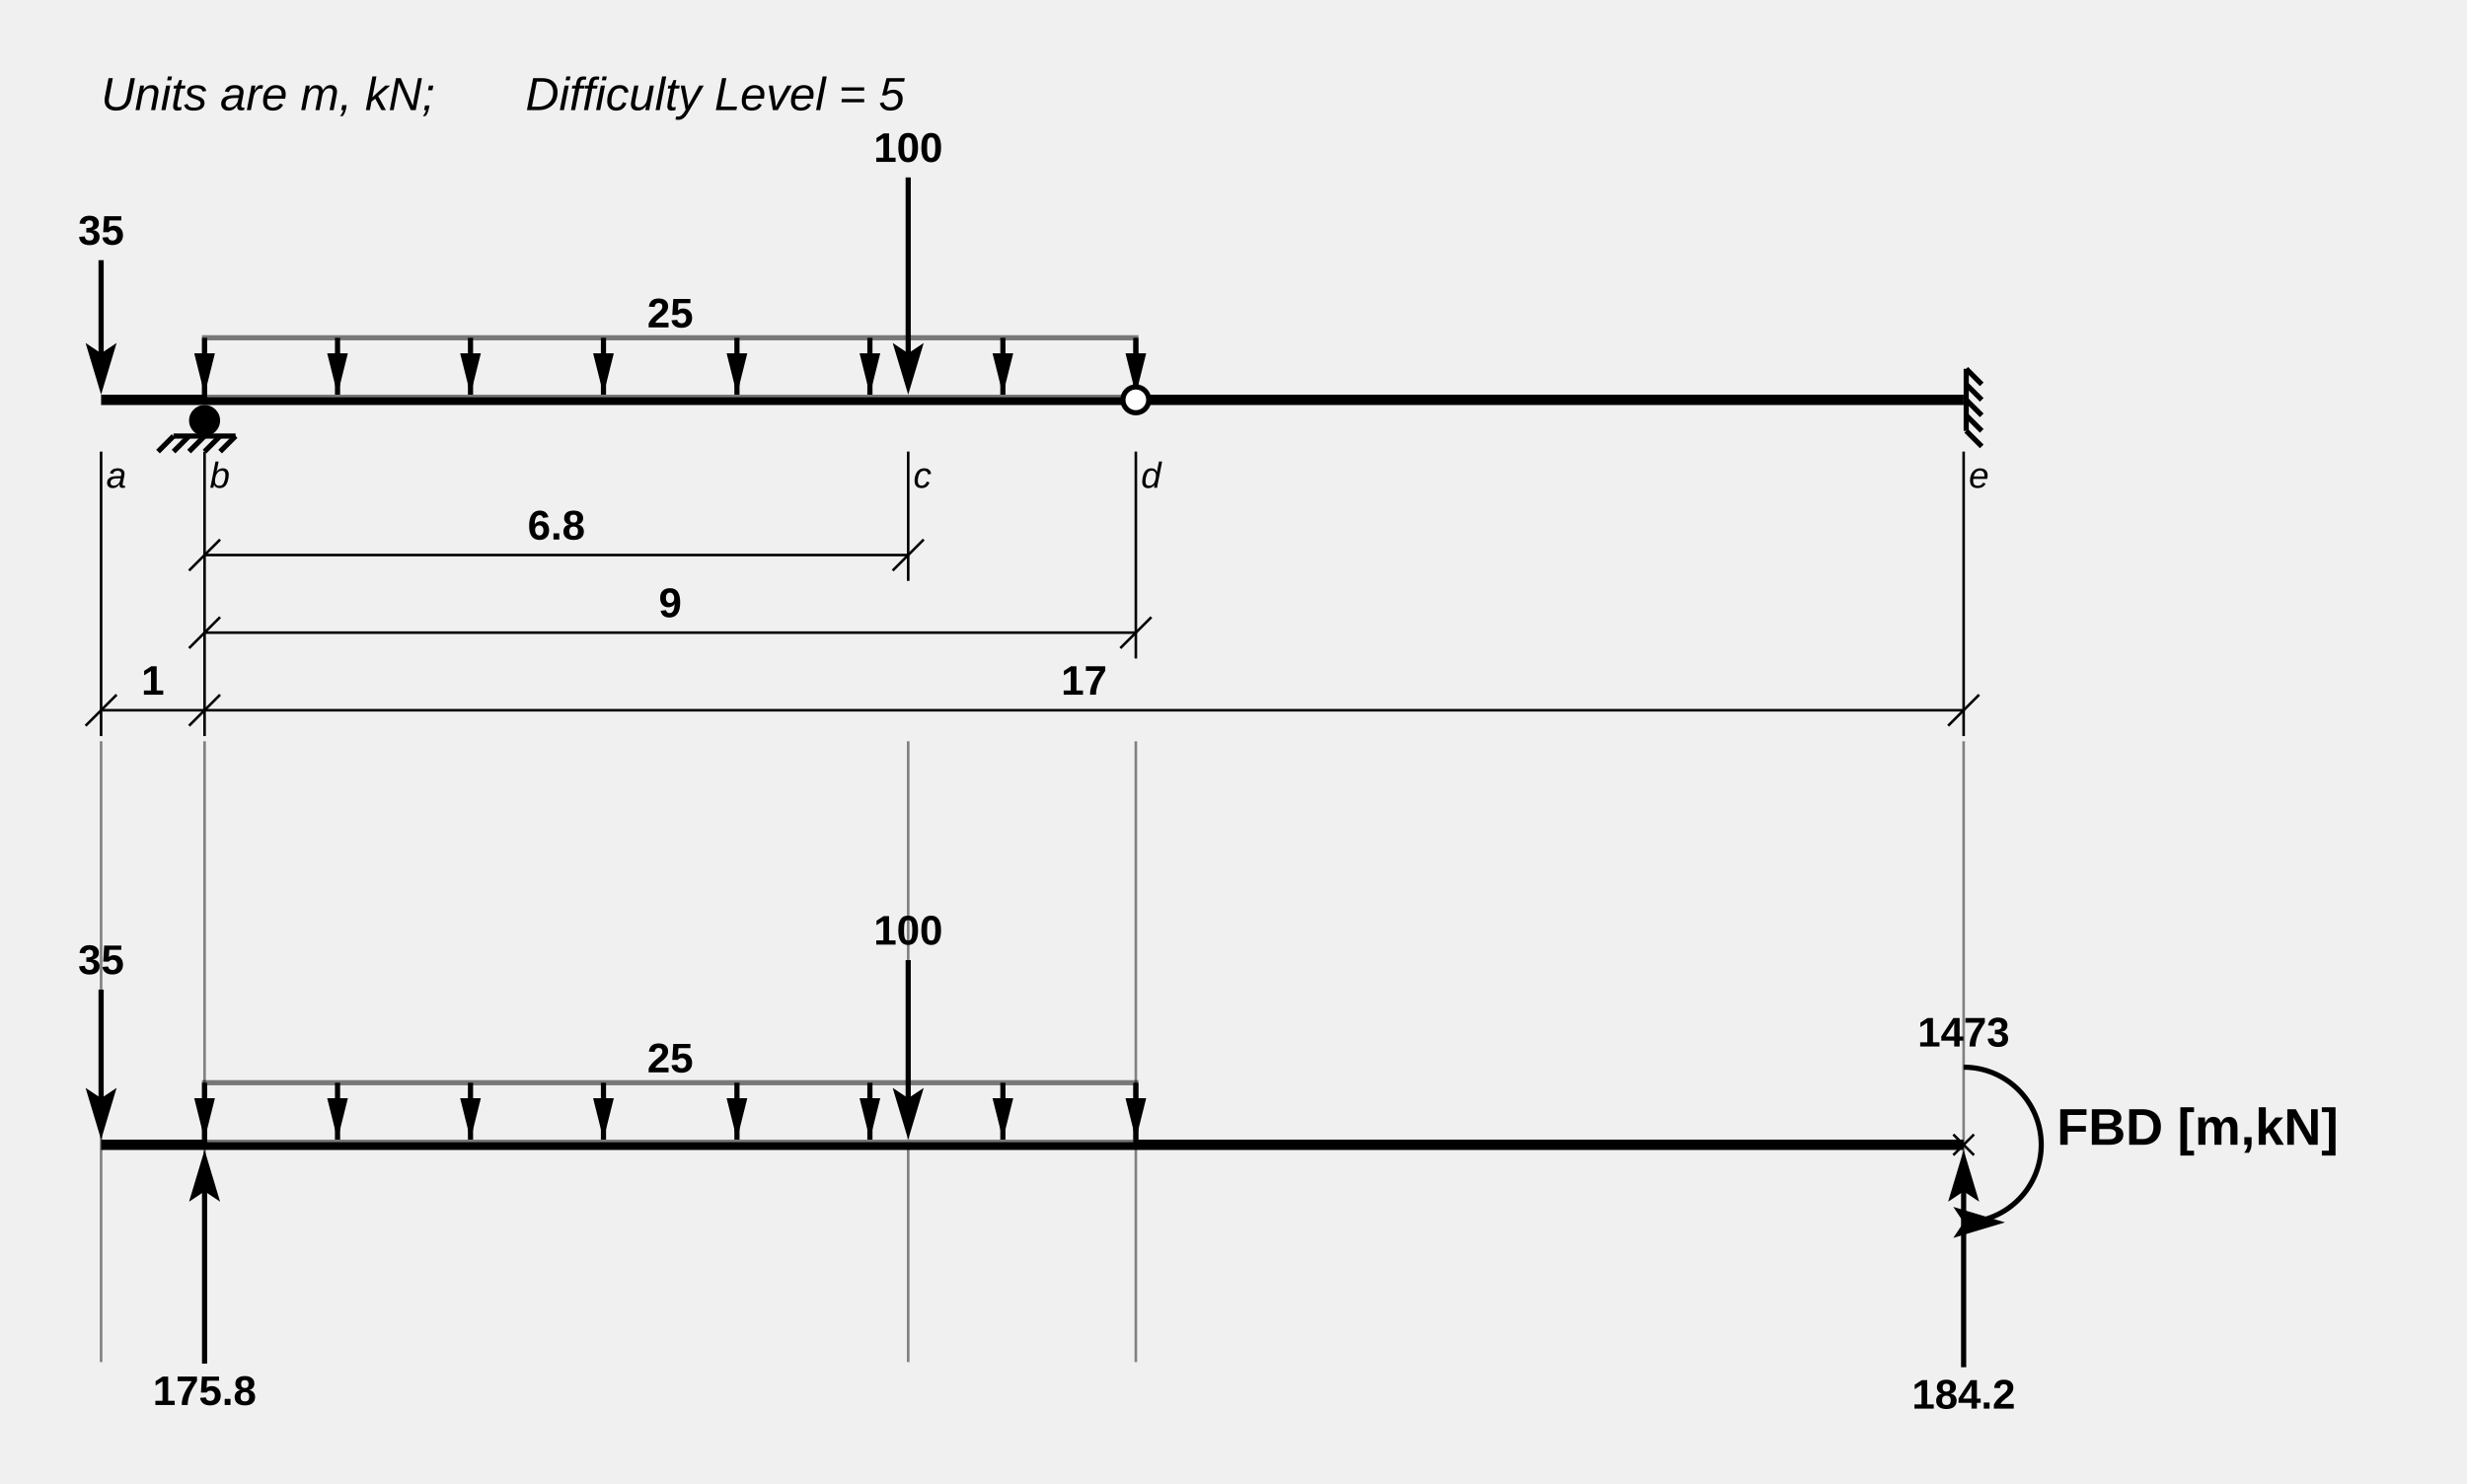
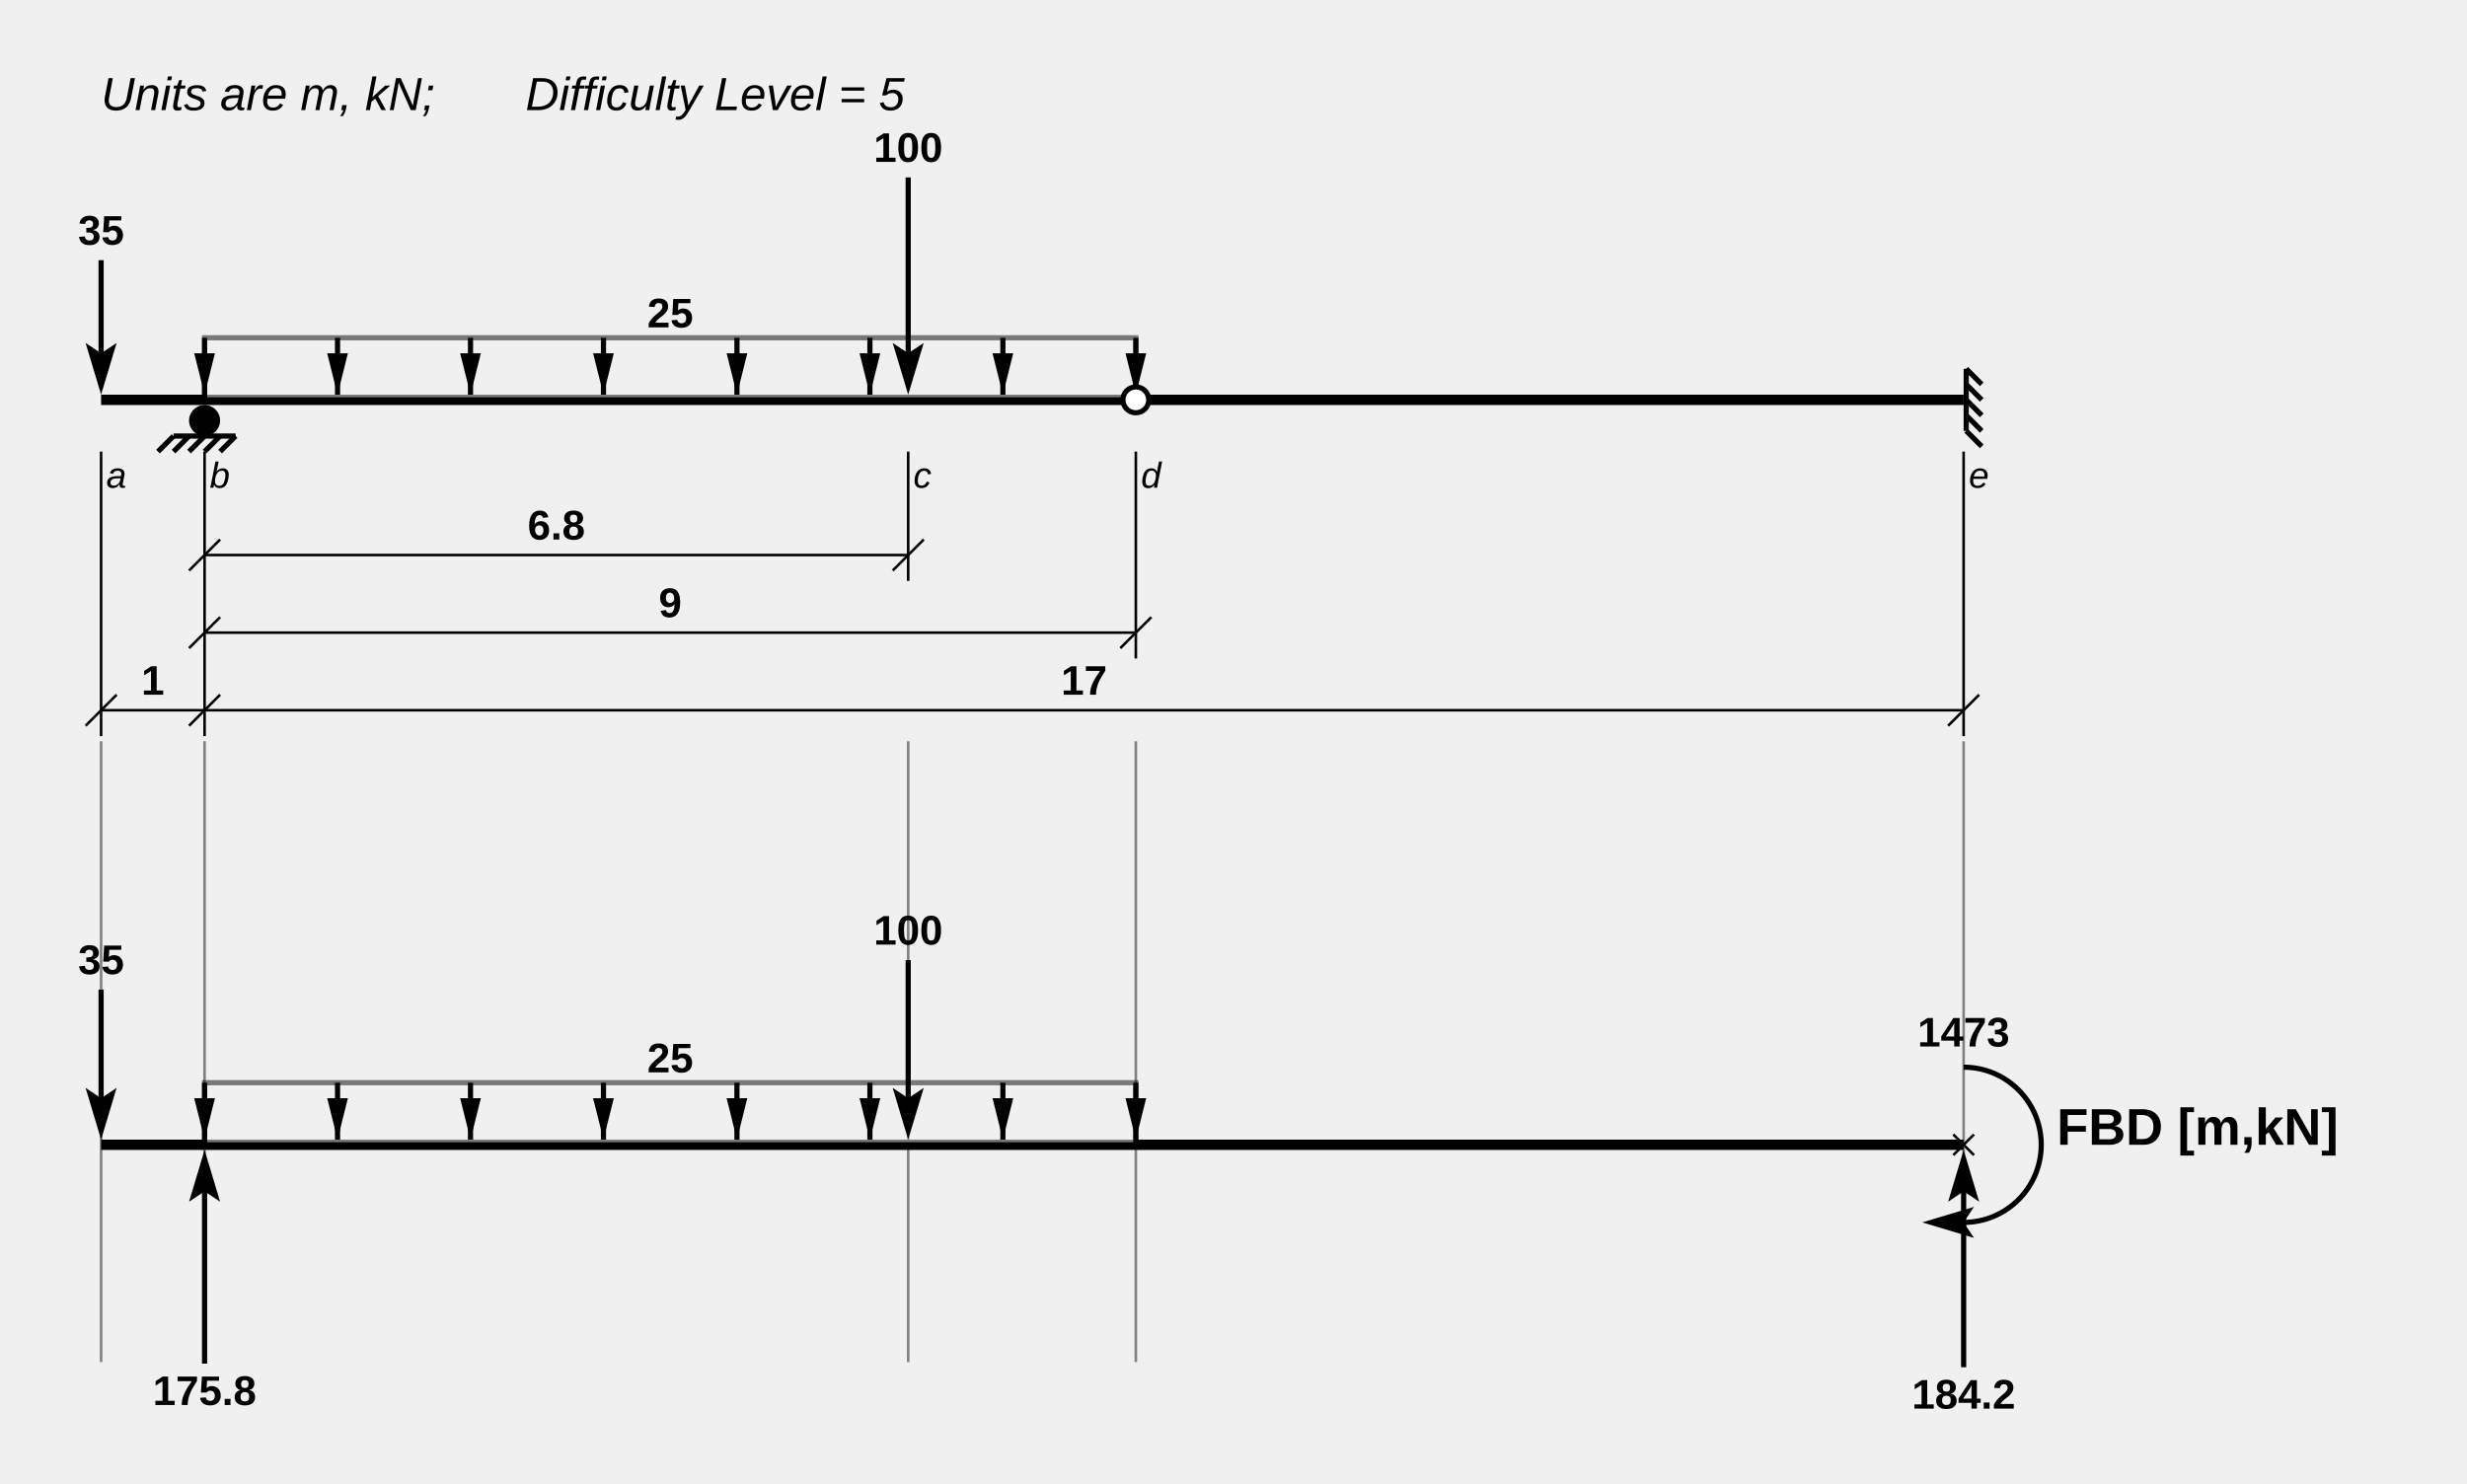
<svg xmlns="http://www.w3.org/2000/svg" xmlns:xlink="http://www.w3.org/1999/xlink" id="svg243" viewBox="0 0 476.833 286.815" height="3.984in" width="6.623in" version="1.1">
  <defs id="defs61">
    <style id="style2" type="text/css">
    .elem {
	stroke-width: 2.0;
	stroke: black;
	}
    path.dim {
       stroke-width: 0.5;
       stroke: black;
       }
    path.guides {
       stroke-width: 0.5;
       stroke: grey;
       }
    text.dwglabel {
       font-family: Verdana, Arial;
       font-size: 10px;
       font-weight: bold;
       fill: black;
       text-align: center;
       text-anchor: start;
       }
    text.dim {
       font-family: Verdana, Arial;
       font-size: 8px;
       font-weight: bold;
       fill: black;
       text-align: center;
       text-anchor: middle;
       }
    text.guides {
       font-family: Verdana, Arial;
       font-size: 8px;
       font-weight: normal;
       font-style: italic;
       fill: black;
       text-align: center;
       text-anchor: middle;
       }
    text.vmlabel {
       font-family: Verdana, Arial;
       font-size: 8px;
       font-style: italic;
       fill: black;
       }
    text.notes {
       font-family: Verdana, Arial;
       font-size: 9px;
       font-weight: normal;
       font-style: italic;
       fill: black;
       text-align: center;
       text-anchor: left;
       }
    text.ptlabel {
       font-family: Verdana, Arial;
       font-size: 7px;
       font-style: italic;
       fill: black;
       text-align: center;
       text-anchor: start;
       }
     path.cload {
       fill: none;
       stroke-width: 1;
       stroke: black; 
       marker-end: url(#CLArrowEnd);
     }
      path.mload {
       fill: none;
       stroke-width: 1;
       stroke: black; 
       marker-end: url(#MLArrowEnd);
     }
      path.mloadInkscape {
       fill: none;
       stroke-width: 1;
       stroke: black; 
       marker-end: url(#MLArrowStart);
     }
     polygon.dload {
       fill: rgb(240,240,240);
       opacity: 0.5; /* if &lt; 1, REALLY slows down printing of the pdfs */
       stroke-width: 1;
       stroke: black; 
     }
     path.dload {
       fill: none;
       stroke-width: 1;
       stroke: black; 
       marker-end: url(#DLArrowEnd);
     }
     path.dloadna {
       fill: none;
       stroke-width: 1;
       stroke: black; 
     }
     path.vdiag {
       fill: url(#crosshatch45);
       stroke-width: 1;
       stroke: black; 
     }
     path.mdiag {
       fill: url(#crosshatch45);
       stroke-width: 1;
       stroke: black; 
     }

    </style>
    <g transform="translate(0,1)" id="PinnedSupport">
      <path style="opacity:1;fill:#000000;stroke:#000000;stroke-width:0" id="path4" d="M 0,0 4,6 H -4 Z" />
      <path style="fill:none;stroke:#000000;stroke-width:1" id="path6" d="M -6,6 H 6" />
      <path style="fill:none;stroke:#000000;stroke-width:1" id="path8" d="M 6,6 3,9 M 3,6 0,9 M 0,6 -3,9 m 0,-3 -3,3 m 0,-3 -3,3" />
    </g>
    <g transform="translate(0,1)" id="RollerSupport">
      <circle style="opacity:1;fill:#000000;stroke:#000000;stroke-width:0" id="circle11" r="3" cy="3" cx="0" />
      <path style="fill:none;stroke:#000000;stroke-width:1" id="path13" d="M -6,6 H 6" />
      <path style="fill:none;stroke:#000000;stroke-width:1" id="path15" d="M 6,6 3,9 M 3,6 0,9 M 0,6 -3,9 m 0,-3 -3,3 m 0,-3 -3,3" />
    </g>
    <g transform="translate(-0.5)" id="LFixedSupport">
      <path style="fill:none;stroke:#000000;stroke-width:1" id="path18" d="M 0,-6 V 6" />
      <path style="fill:none;stroke:#000000;stroke-width:1" id="path20" d="m 0,-6 -3,3 m 3,0 -3,3 m 3,0 -3,3 m 3,0 -3,3 m 3,0 -3,3" />
    </g>
    <g id="RFixedSupport">
      <use height="100%" width="100%" y="0" x="0" id="use23" transform="scale(-1,1)" xlink:href="#LFixedSupport" />
    </g>
    <g id="Hinge">
      <circle style="fill:#ffffff;stroke:#000000;stroke-width:1" id="circle26" r="2.5" cy="0" cx="0" />
    </g>
    <g id="ShearRelease">
      <rect style="fill:#ffffff;stroke:none" id="rect29" height="12" width="6" y="-6" x="-3" />
      <circle style="fill:#ffffff;stroke:#000000" id="circle31" strokewidth="0.5" r="2" cy="-6" cx="0" />
      <circle style="fill:#ffffff;stroke:#000000" id="circle33" strokewidth="0.5" r="2" cy="0" cx="0" />
      <circle style="fill:#ffffff;stroke:#000000" id="circle35" strokewidth="0.5" r="2" cy="6" cx="0" />
      <path style="stroke:#000000;stroke-width:1" id="path37" d="M -3,-9 V 9 M 3,-9 V 9" />
    </g>
    <marker refY="2" refX="0" viewBox="0 0 8 4" orient="auto" markerHeight="4" markerWidth="8" markerUnits="userSpaceOnUse" id="DLArrowStart">
      <path id="path40" d="M 0,2 8,0 v 4 z" />
    </marker>
    <marker refY="2" refX="8" viewBox="0 0 8 4" orient="auto" markerHeight="4" markerWidth="8" markerUnits="userSpaceOnUse" id="DLArrowEnd">
      <path id="path43" d="M 0,0 8,2 0,4 Z" />
    </marker>
    <marker refY="3" refX="3" viewBox="0 0 10 6" orient="auto" markerHeight="6" markerWidth="10" markerUnits="userSpaceOnUse" id="CLArrowStart">
      <path id="path46" d="M 0,3 10,0 8,3 10,6 Z" />
    </marker>
    <marker refY="3" refX="7" viewBox="0 0 10 6" orient="auto" markerHeight="6" markerWidth="10" markerUnits="userSpaceOnUse" id="CLArrowEnd">
      <path id="path49" d="M 0,0 10,3 0,6 2,3 Z" />
    </marker>
    <marker refY="3" refX="8" viewBox="0 0 10 6" orient="auto" markerHeight="6" markerWidth="10" markerUnits="userSpaceOnUse" id="MLArrowStart">
      <path id="path52" d="M 10,0 0,3 10,6 8,3 Z" />
    </marker>
    <marker refY="3" refX="2" viewBox="0 0 10 6" orient="auto" markerHeight="6" markerWidth="10" markerUnits="userSpaceOnUse" id="MLArrowEnd">
      <path id="path55" d="M 0,0 10,3 0,6 2,3 Z" />
    </marker>
    <pattern viewBox="0 0 10 10" height="10" width="10" y="0" x="0" patternUnits="userSpaceOnUse" id="crosshatch45">
      <path id="path58" stroke-width="0.2" stroke="grey" fill="none" d="M 0 0 L 10 10" />
    </pattern>
  </defs>
  <g id="g241" transform="translate(19.54062,77.28184)">
    <path style="stroke:#000000;stroke-width:2" id="path65" d="M 0,0 H 360" class="elem" />
    <g id="g89" transform="translate(20)">
      <polygon style="opacity:0.5;fill:#f0f0f0;stroke:#000000;stroke-width:1" id="polygon69" class="dload" points="180,-12 180,0 0,0 0,-12 " />
      <path style="fill:none;stroke:#000000;stroke-width:1;marker-end:url(#DLArrowEnd)" id="path71" d="M 0,-12 V -1" class="dload" />
      <path style="fill:none;stroke:#000000;stroke-width:1;marker-end:url(#DLArrowEnd)" id="path73" d="M 25.7,-12 V -1" class="dload" />
      <path style="fill:none;stroke:#000000;stroke-width:1;marker-end:url(#DLArrowEnd)" id="path75" d="M 51.4,-12 V -1" class="dload" />
      <path style="fill:none;stroke:#000000;stroke-width:1;marker-end:url(#DLArrowEnd)" id="path77" d="M 77.1,-12 V -1" class="dload" />
      <path style="fill:none;stroke:#000000;stroke-width:1;marker-end:url(#DLArrowEnd)" id="path79" d="M 102.9,-12 V -1" class="dload" />
      <path style="fill:none;stroke:#000000;stroke-width:1;marker-end:url(#DLArrowEnd)" id="path81" d="M 128.6,-12 V -1" class="dload" />
      <path style="fill:none;stroke:#000000;stroke-width:1;marker-end:url(#DLArrowEnd)" id="path83" d="M 154.3,-12 V -1" class="dload" />
      <path style="fill:none;stroke:#000000;stroke-width:1;marker-end:url(#DLArrowEnd)" id="path85" d="M 180,-12 V -1" class="dload" />
      <text id="text87" class="dim" x="90" y="-12" dy="-2" dx="0" style="font-weight:bold;font-size:8px;font-family:Verdana, Arial;text-align:center;text-anchor:middle;fill:#000000">25</text>
    </g>
    <g id="g97" transform="translate(0,-1)">
      <path style="fill:none;stroke:#000000;stroke-width:1;marker-end:url(#CLArrowEnd)" id="path93" d="M 0,-26 V -3" class="cload" />
      <text style="font-weight:bold;font-size:8px;font-family:Verdana, Arial;text-align:center;text-anchor:middle;fill:#000000" id="text95" dy="-3" class="dim" x="0" y="-26">35</text>
    </g>
    <g id="g105" transform="translate(156,-1)">
      <path style="fill:none;stroke:#000000;stroke-width:1;marker-end:url(#CLArrowEnd)" id="path101" d="M 0,-42 V -3" class="cload" />
      <text style="font-weight:bold;font-size:8px;font-family:Verdana, Arial;text-align:center;text-anchor:middle;fill:#000000" id="text103" dy="-3" class="dim" x="0" y="-42">100</text>
    </g>
    <use height="100%" width="100%" id="use107" xlink:href="#RollerSupport" x="20" y="0" />
    <use height="100%" width="100%" id="use109" xlink:href="#Hinge" x="200" y="0" />
    <use height="100%" width="100%" id="use111" xlink:href="#RFixedSupport" x="360" y="0" />
    <path style="stroke:#000000;stroke-width:0.5" id="path113" d="M 156,10 V 35" class="dim" />
    <path style="stroke:#000000;stroke-width:0.5" id="path115" d="M 20,30 H 156" class="dim" />
    <path style="stroke:#000000;stroke-width:0.5" id="path117" d="m 20,30 m -3,3 6,-6" class="dim" />
    <path style="stroke:#000000;stroke-width:0.5" id="path119" d="m 156,30 m -3,3 6,-6" class="dim" />
    <text style="font-weight:bold;font-size:8px;font-family:Verdana, Arial;text-align:center;text-anchor:middle;fill:#000000" id="text121" dy="-3" class="dim" x="88" y="30">6.8</text>
    <path style="stroke:#000000;stroke-width:0.5" id="path123" d="M 200,10 V 50" class="dim" />
    <path style="stroke:#000000;stroke-width:0.5" id="path125" d="M 20,45 H 200" class="dim" />
    <path style="stroke:#000000;stroke-width:0.5" id="path127" d="m 20,45 m -3,3 6,-6" class="dim" />
    <path style="stroke:#000000;stroke-width:0.5" id="path129" d="m 200,45 m -3,3 6,-6" class="dim" />
    <text style="font-weight:bold;font-size:8px;font-family:Verdana, Arial;text-align:center;text-anchor:middle;fill:#000000" id="text131" dy="-3" class="dim" x="110" y="45">9</text>
    <path style="stroke:#000000;stroke-width:0.5" id="path133" d="M 0,10 V 65" class="dim" />
    <path style="stroke:#000000;stroke-width:0.5" id="path135" d="M 20,10 V 65" class="dim" />
    <path style="stroke:#000000;stroke-width:0.5" id="path137" d="M 0,60 H 20" class="dim" />
    <path style="stroke:#000000;stroke-width:0.5" id="path139" d="m 0,60 m -3,3 6,-6" class="dim" />
    <path style="stroke:#000000;stroke-width:0.5" id="path141" d="m 20,60 m -3,3 6,-6" class="dim" />
    <text style="font-weight:bold;font-size:8px;font-family:Verdana, Arial;text-align:center;text-anchor:middle;fill:#000000" id="text143" dy="-3" class="dim" x="10" y="60">1</text>
    <path style="stroke:#000000;stroke-width:0.5" id="path145" d="M 360,10 V 65" class="dim" />
    <path style="stroke:#000000;stroke-width:0.5" id="path147" d="M 20,60 H 360" class="dim" />
    <path style="stroke:#000000;stroke-width:0.5" id="path149" d="m 360,60 m -3,3 6,-6" class="dim" />
    <text style="font-weight:bold;font-size:8px;font-family:Verdana, Arial;text-align:center;text-anchor:middle;fill:#000000" id="text151" dy="-3" class="dim" x="190" y="60">17</text>
    <text style="font-style:italic;font-size:7px;font-family:Verdana, Arial;text-align:center;text-anchor:start;fill:#000000" id="text153" dx="1" class="ptlabel" x="0" y="17">a</text>
    <text style="font-style:italic;font-size:7px;font-family:Verdana, Arial;text-align:center;text-anchor:start;fill:#000000" id="text155" dx="1" class="ptlabel" x="20" y="17">b</text>
    <text style="font-style:italic;font-size:7px;font-family:Verdana, Arial;text-align:center;text-anchor:start;fill:#000000" id="text157" dx="1" class="ptlabel" x="156" y="17">c</text>
    <text style="font-style:italic;font-size:7px;font-family:Verdana, Arial;text-align:center;text-anchor:start;fill:#000000" id="text159" dx="1" class="ptlabel" x="200" y="17">d</text>
    <text style="font-style:italic;font-size:7px;font-family:Verdana, Arial;text-align:center;text-anchor:start;fill:#000000" id="text161" dx="1" class="ptlabel" x="360" y="17">e</text>
    <text style="font-style:italic;font-weight:normal;font-size:9px;font-family:Verdana, Arial;text-align:center;fill:#000000" id="text163" class="notes" xml:space="preserve" x="0" y="-56">Units are m, kN;       Difficulty Level = 5</text>
    <g style="visibility:visible" visibility="visible" id="fbd-guides">
      <path style="stroke:#808080;stroke-width:0.5" id="path165" d="M 0,66 V 186 M 20,66 V 186 M 156,66 V 186 M 200,66 V 186 M 360,66 v 120" class="guides" />
    </g>
    <g style="visibility:visible" transform="translate(0,144)" visibility="visible" id="beam-fb-diagram">
      <path style="stroke:#000000;stroke-width:2" id="path170" d="M 0,0 H 360" class="elem" />
      <g id="g194" transform="translate(20)">
        <polygon style="opacity:0.5;fill:#f0f0f0;stroke:#000000;stroke-width:1" id="polygon174" class="dload" points="180,-12 180,0 0,0 0,-12 " />
        <path style="fill:none;stroke:#000000;stroke-width:1;marker-end:url(#DLArrowEnd)" id="path176" d="M 0,-12 V -1" class="dload" />
        <path style="fill:none;stroke:#000000;stroke-width:1;marker-end:url(#DLArrowEnd)" id="path178" d="M 25.7,-12 V -1" class="dload" />
        <path style="fill:none;stroke:#000000;stroke-width:1;marker-end:url(#DLArrowEnd)" id="path180" d="M 51.4,-12 V -1" class="dload" />
        <path style="fill:none;stroke:#000000;stroke-width:1;marker-end:url(#DLArrowEnd)" id="path182" d="M 77.1,-12 V -1" class="dload" />
        <path style="fill:none;stroke:#000000;stroke-width:1;marker-end:url(#DLArrowEnd)" id="path184" d="M 102.9,-12 V -1" class="dload" />
        <path style="fill:none;stroke:#000000;stroke-width:1;marker-end:url(#DLArrowEnd)" id="path186" d="M 128.6,-12 V -1" class="dload" />
        <path style="fill:none;stroke:#000000;stroke-width:1;marker-end:url(#DLArrowEnd)" id="path188" d="M 154.3,-12 V -1" class="dload" />
        <path style="fill:none;stroke:#000000;stroke-width:1;marker-end:url(#DLArrowEnd)" id="path190" d="M 180,-12 V -1" class="dload" />
        <text id="text192" class="dim" x="90" y="-12" dy="-2" dx="0" style="font-weight:bold;font-size:8px;font-family:Verdana, Arial;text-align:center;text-anchor:middle;fill:#000000">25</text>
      </g>
      <g id="g202" transform="translate(0,-1)">
        <path style="fill:none;stroke:#000000;stroke-width:1;marker-end:url(#CLArrowEnd)" id="path198" d="M 0,-29 V -3" class="cload" />
        <text style="font-weight:bold;font-size:8px;font-family:Verdana, Arial;text-align:center;text-anchor:middle;fill:#000000" id="text200" dy="-3" class="dim" x="0" y="-29">35</text>
      </g>
      <g id="g210" transform="translate(156,-1)">
        <path style="fill:none;stroke:#000000;stroke-width:1;marker-end:url(#CLArrowEnd)" id="path206" d="M 0,-34.7 V -3" class="cload" />
        <text style="font-weight:bold;font-size:8px;font-family:Verdana, Arial;text-align:center;text-anchor:middle;fill:#000000" id="text208" dy="-3" class="dim" x="0" y="-34.7">100</text>
      </g>
      <g id="g218" transform="translate(20,1)">
        <path style="fill:none;stroke:#000000;stroke-width:1;marker-end:url(#CLArrowEnd)" id="path214" d="M 0,41.3 V 3" class="cload" />
        <text style="font-weight:bold;font-size:8px;font-family:Verdana, Arial;text-align:center;text-anchor:middle;fill:#000000" id="text216" dy="8" class="dim" x="0" y="41.3">175.8</text>
      </g>
      <g id="g226" transform="translate(360,1)">
        <path style="fill:none;stroke:#000000;stroke-width:1;marker-end:url(#CLArrowEnd)" id="path222" d="M 0,42 V 3" class="cload" />
        <text style="font-weight:bold;font-size:8px;font-family:Verdana, Arial;text-align:center;text-anchor:middle;fill:#000000" id="text224" dy="8" class="dim" x="0" y="42">184.2</text>
      </g>
      <g id="g236" transform="translate(360)">
        <path style="stroke:#000000;stroke-width:0.5" id="path230" d="M -2,-2 2,2 M -2,2 2,-2" class="dim" />
-         <path style="fill:none;stroke:#000000;stroke-width:1;marker-end:url(#MLArrowStart)" id="path232" d="M 0,-15 A 15,15 0 0 1 0,15" class="mloadInkscape" />
+         <path style="fill:none;stroke:#000000;stroke-width:1;marker-end:url(#MLArrowEnd)" id="path232" d="M 0,-15 A 15,15 0 0 1 0,15" class="mloadInkscape" />
        <text style="font-weight:bold;font-size:8px;font-family:Verdana, Arial;text-align:center;text-anchor:middle;fill:#000000" id="text234" dy="-4" class="dim" x="0" y="-15">1473</text>
      </g>
      <text style="font-weight:bold;font-size:10px;font-family:Verdana, Arial;text-align:center;text-anchor:start;fill:#000000" id="text238" dx="18" class="dwglabel" y="0" x="360">FBD [m,kN]</text>
    </g>
  </g>
</svg>
